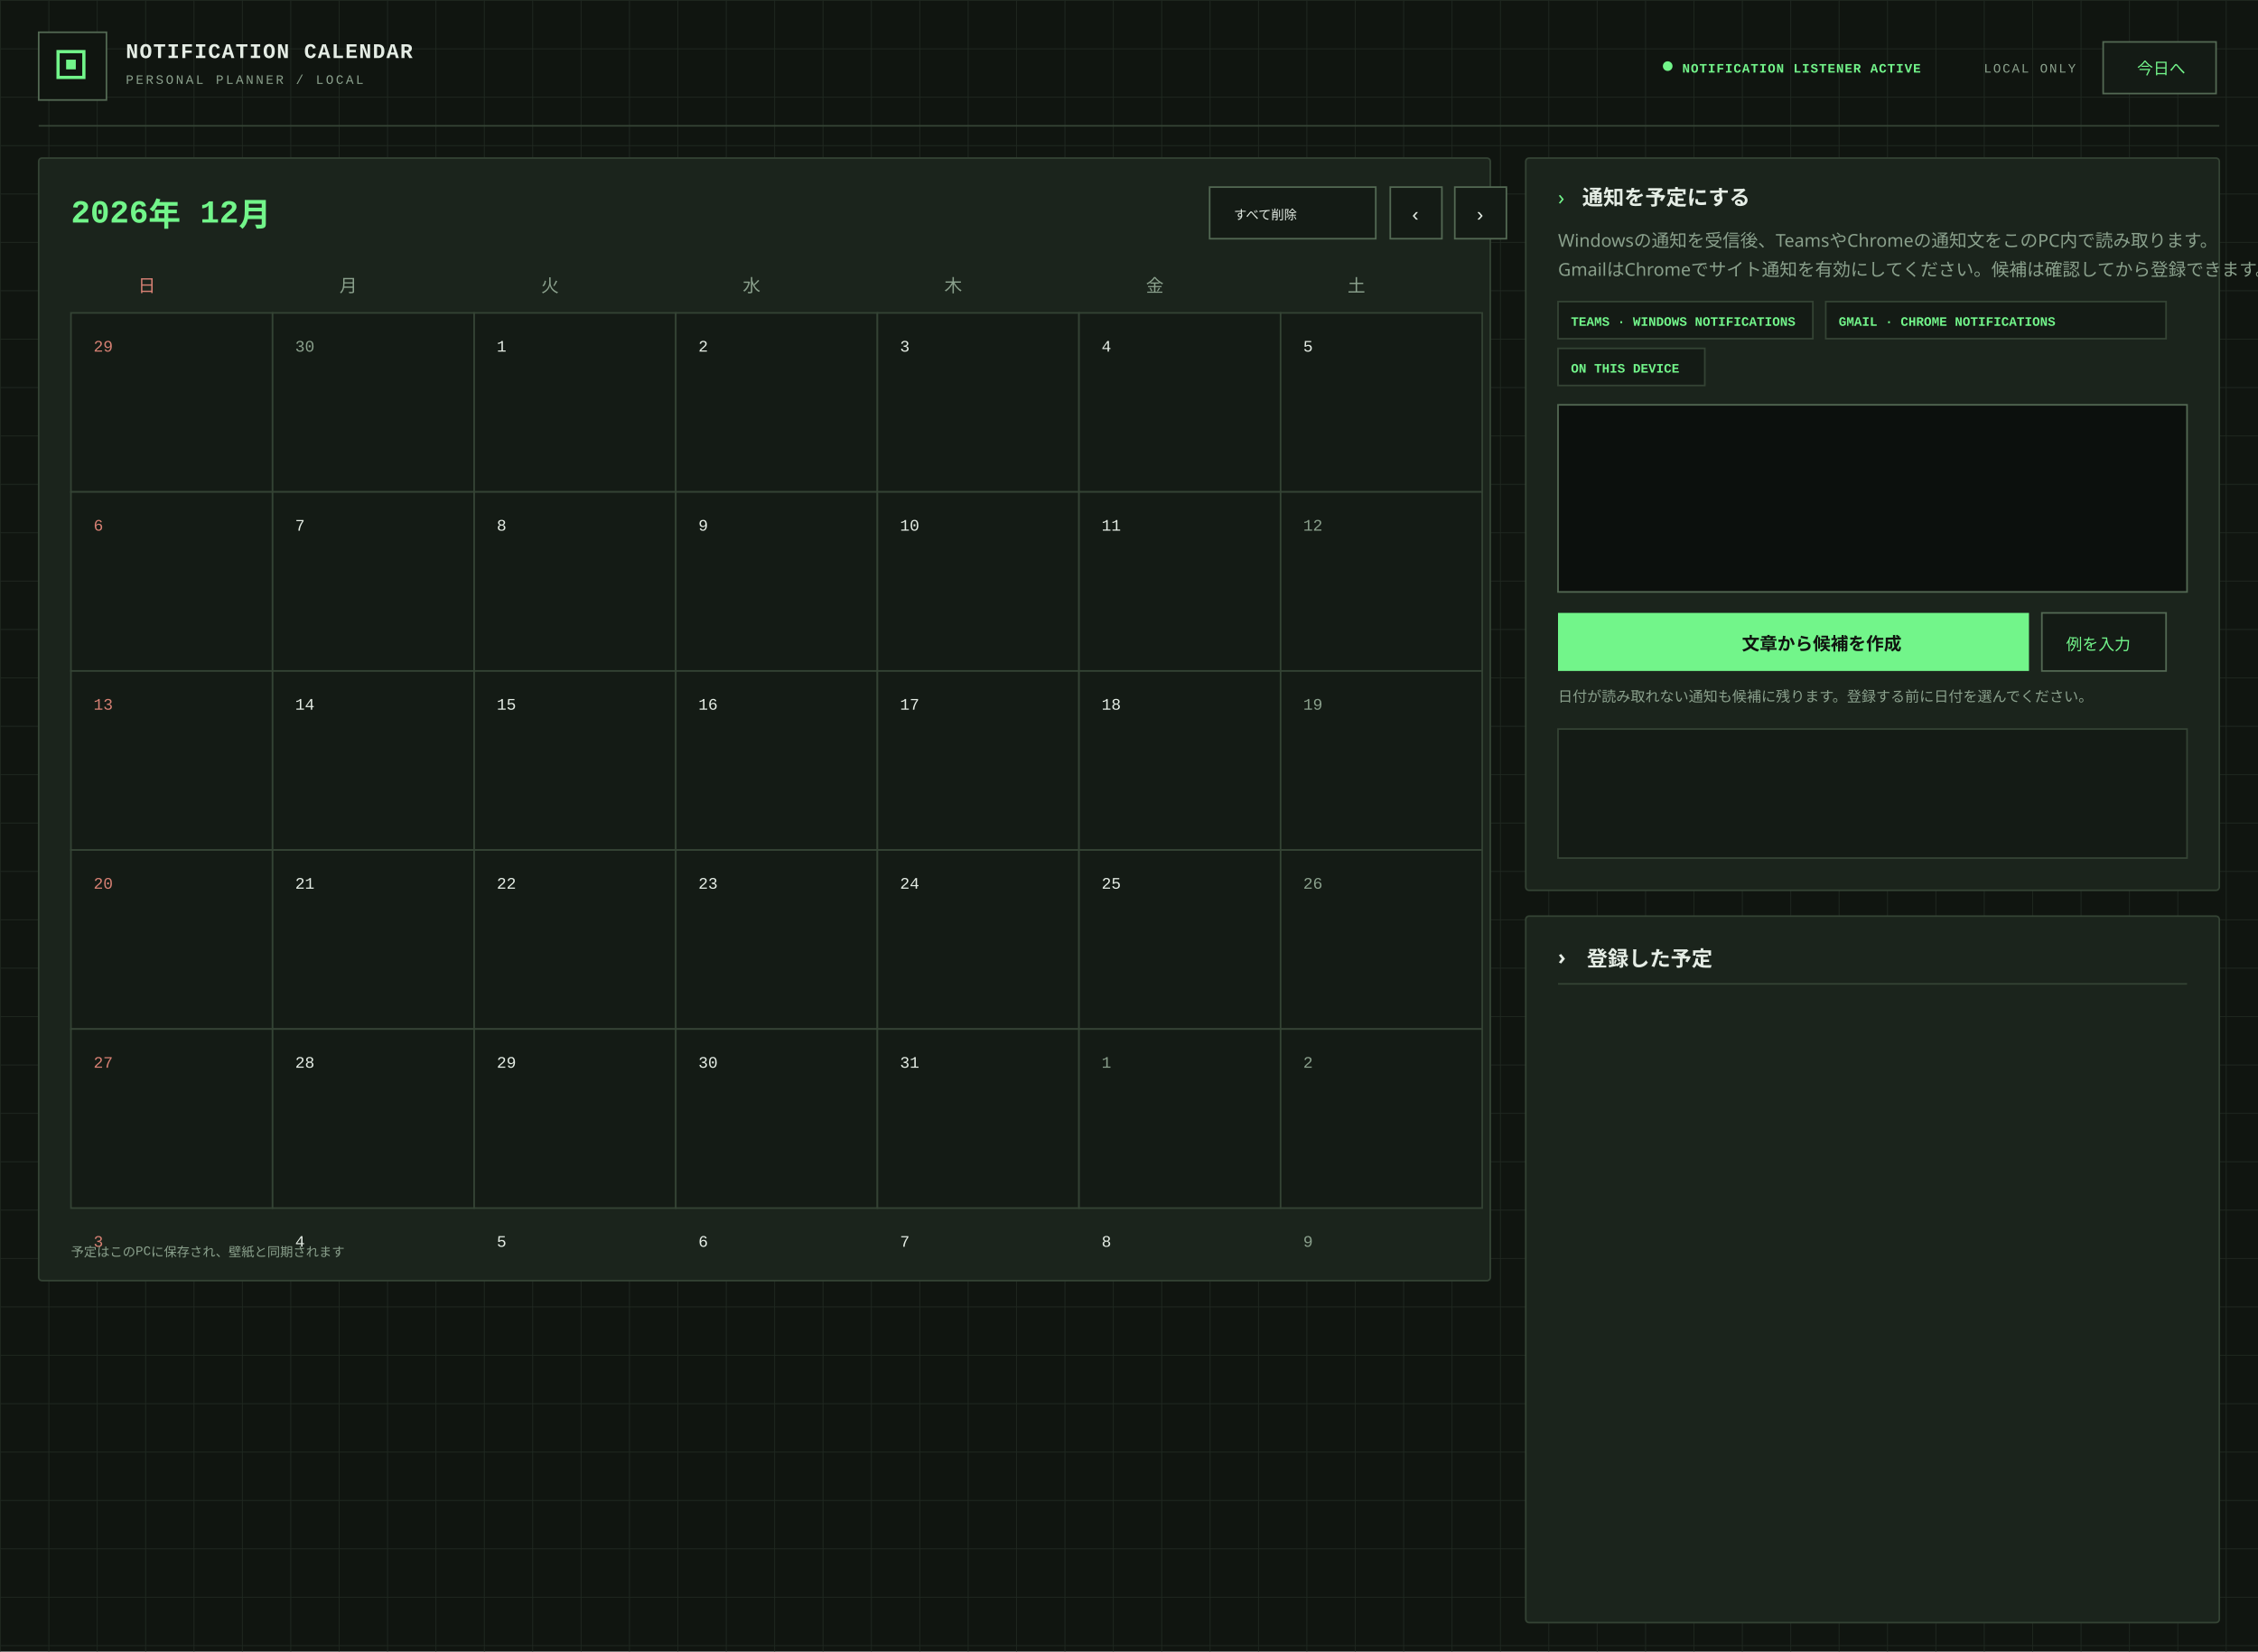
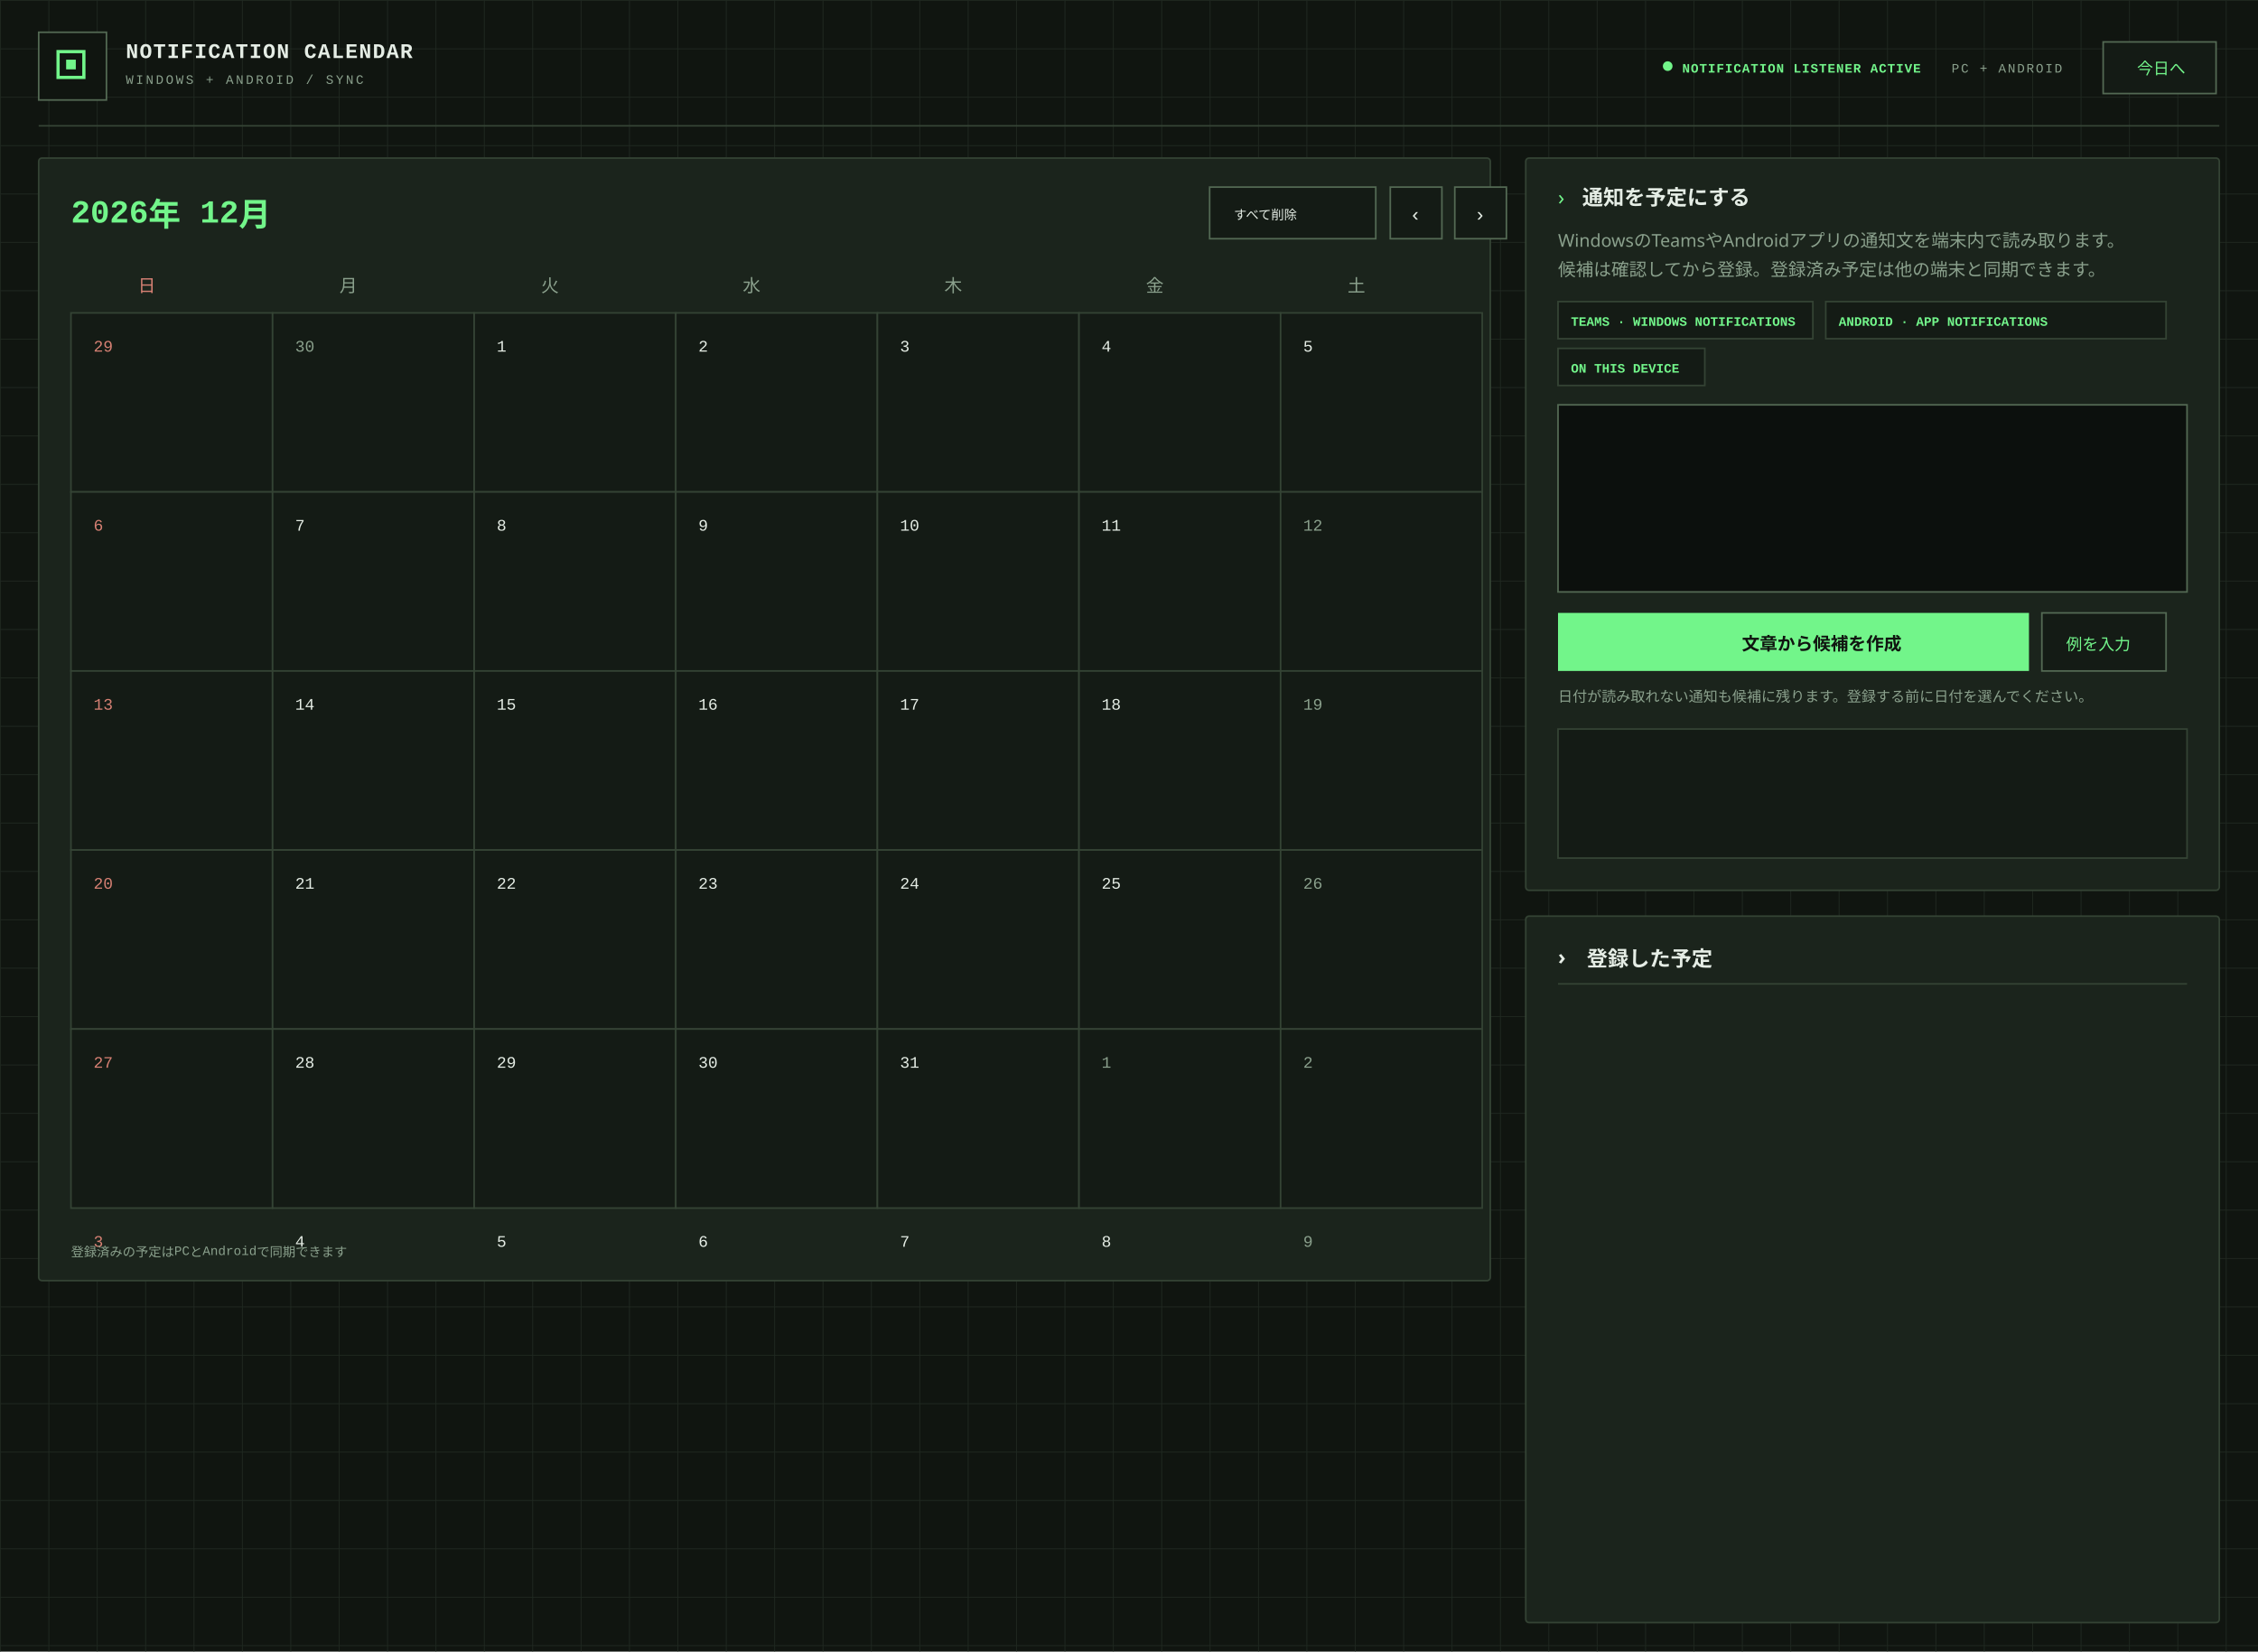
<svg xmlns="http://www.w3.org/2000/svg" viewBox="0 0 1400 1024" role="img" aria-labelledby="title desc">
  <defs>
    <pattern id="grid" width="30" height="30" patternUnits="userSpaceOnUse">
      <path d="M30 0H0V30" fill="none" stroke="#273229" stroke-width="1" />
    </pattern>
    <style>
      .mono{font-family:Consolas,'Courier New',monospace}.sans{font-family:'Segoe UI','Yu Gothic UI',sans-serif}
      .main{fill:#101510}.panel{fill:#1b241c;stroke:#344334;stroke-width:1}.cell{fill:#141b15;stroke:#344334;stroke-width:1}
      .muted{fill:#8aa08c}.bright{fill:#e5ede5}.green{fill:#72f58a}.small{font-size:10px}.tiny{font-size:8px}.copy{font-size:11px}
    </style>
  </defs>
  <rect class="main" width="1400" height="1024" />
  <rect width="1400" height="1024" fill="url(#grid)" opacity=".65" />
  <g class="mono">
    <rect x="24" y="20" width="42" height="42" fill="#101510" stroke="#536953" />
    <rect x="36" y="32" width="16" height="16" fill="none" stroke="#72f58a" stroke-width="2" />
    <rect x="41" y="37" width="6" height="6" fill="#72f58a" />
    <text x="78" y="36" fill="#e5ede5" font-size="13" font-weight="700" letter-spacing=".7">NOTIFICATION CALENDAR</text>
-     <text x="78" y="52" class="muted tiny" letter-spacing="1.4">PERSONAL PLANNER / LOCAL</text>
+     <text x="78" y="52" class="muted tiny" letter-spacing="1.4">WINDOWS + ANDROID / SYNC</text>
    <circle cx="1034" cy="41" r="3" class="green" />
    <text x="1043" y="45" class="green tiny" font-weight="700" letter-spacing=".5">NOTIFICATION LISTENER ACTIVE</text>
-     <text x="1230" y="45" class="muted tiny" letter-spacing="1">LOCAL ONLY</text>
+     <text x="1210" y="45" class="muted tiny" letter-spacing="1">PC + ANDROID</text>
    <rect x="1304" y="26" width="70" height="32" fill="#141b15" stroke="#536953" />
    <text x="1325" y="46" class="green small">今日へ</text>
  </g>
  <path d="M24 78H1376" stroke="#344334" />
  <rect class="panel" x="24" y="98" width="900" height="696" rx="2" />
  <g class="mono">
    <text x="44" y="138" class="green" font-size="20" font-weight="700">2026年 12月</text>
    <rect x="750" y="116" width="103" height="32" fill="#141b15" stroke="#536953" />
    <text x="765" y="136" class="bright tiny">すべて削除</text>
    <rect x="862" y="116" width="32" height="32" fill="#141b15" stroke="#536953" />
    <text x="874" y="137" class="bright">‹</text>
    <rect x="902" y="116" width="32" height="32" fill="#141b15" stroke="#536953" />
    <text x="914" y="137" class="bright">›</text>
  </g>
  <g class="sans" font-size="11" text-anchor="middle">
    <text x="91" y="181" fill="#d68073">日</text>
    <text x="216" y="181" class="muted">月</text>
    <text x="341" y="181" class="muted">火</text>
    <text x="466" y="181" class="muted">水</text>
    <text x="591" y="181" class="muted">木</text>
    <text x="716" y="181" class="muted">金</text>
    <text x="841" y="181" class="muted">土</text>
  </g>
  <g>
    <rect class="cell" x="44" y="194" width="125" height="111" />
    <rect class="cell" x="169" y="194" width="125" height="111" />
    <rect class="cell" x="294" y="194" width="125" height="111" />
    <rect class="cell" x="419" y="194" width="125" height="111" />
    <rect class="cell" x="544" y="194" width="125" height="111" />
    <rect class="cell" x="669" y="194" width="125" height="111" />
    <rect class="cell" x="794" y="194" width="125" height="111" />
    <rect class="cell" x="44" y="305" width="125" height="111" />
    <rect class="cell" x="169" y="305" width="125" height="111" />
    <rect class="cell" x="294" y="305" width="125" height="111" />
    <rect class="cell" x="419" y="305" width="125" height="111" />
    <rect class="cell" x="544" y="305" width="125" height="111" />
    <rect class="cell" x="669" y="305" width="125" height="111" />
    <rect class="cell" x="794" y="305" width="125" height="111" />
    <rect class="cell" x="44" y="416" width="125" height="111" />
    <rect class="cell" x="169" y="416" width="125" height="111" />
    <rect class="cell" x="294" y="416" width="125" height="111" />
    <rect class="cell" x="419" y="416" width="125" height="111" />
    <rect class="cell" x="544" y="416" width="125" height="111" />
    <rect class="cell" x="669" y="416" width="125" height="111" />
    <rect class="cell" x="794" y="416" width="125" height="111" />
    <rect class="cell" x="44" y="527" width="125" height="111" />
    <rect class="cell" x="169" y="527" width="125" height="111" />
    <rect class="cell" x="294" y="527" width="125" height="111" />
    <rect class="cell" x="419" y="527" width="125" height="111" />
    <rect class="cell" x="544" y="527" width="125" height="111" />
    <rect class="cell" x="669" y="527" width="125" height="111" />
    <rect class="cell" x="794" y="527" width="125" height="111" />
    <rect class="cell" x="44" y="638" width="125" height="111" />
    <rect class="cell" x="169" y="638" width="125" height="111" />
    <rect class="cell" x="294" y="638" width="125" height="111" />
    <rect class="cell" x="419" y="638" width="125" height="111" />
    <rect class="cell" x="544" y="638" width="125" height="111" />
    <rect class="cell" x="669" y="638" width="125" height="111" />
    <rect class="cell" x="794" y="638" width="125" height="111" />
  </g>
  <g class="mono small">
    <text x="58" y="218" fill="#d68073">29</text>
    <text x="183" y="218" class="muted">30</text>
    <text x="308" y="218" class="bright">1</text>
    <text x="433" y="218" class="bright">2</text>
    <text x="558" y="218" class="bright">3</text>
    <text x="683" y="218" class="bright">4</text>
    <text x="808" y="218" class="bright">5</text>
    <text x="58" y="329" fill="#d68073">6</text>
    <text x="183" y="329" class="bright">7</text>
    <text x="308" y="329" class="bright">8</text>
    <text x="433" y="329" class="bright">9</text>
    <text x="558" y="329" class="bright">10</text>
    <text x="683" y="329" class="bright">11</text>
    <text x="808" y="329" class="muted">12</text>
    <text x="58" y="440" fill="#d68073">13</text>
    <text x="183" y="440" class="bright">14</text>
    <text x="308" y="440" class="bright">15</text>
    <text x="433" y="440" class="bright">16</text>
    <text x="558" y="440" class="bright">17</text>
    <text x="683" y="440" class="bright">18</text>
    <text x="808" y="440" class="muted">19</text>
    <text x="58" y="551" fill="#d68073">20</text>
    <text x="183" y="551" class="bright">21</text>
    <text x="308" y="551" class="bright">22</text>
    <text x="433" y="551" class="bright">23</text>
    <text x="558" y="551" class="bright">24</text>
    <text x="683" y="551" class="bright">25</text>
    <text x="808" y="551" class="muted">26</text>
    <text x="58" y="662" fill="#d68073">27</text>
    <text x="183" y="662" class="bright">28</text>
    <text x="308" y="662" class="bright">29</text>
    <text x="433" y="662" class="bright">30</text>
    <text x="558" y="662" class="bright">31</text>
    <text x="683" y="662" class="muted">1</text>
    <text x="808" y="662" class="muted">2</text>
    <text x="58" y="773" fill="#d68073">3</text>
    <text x="183" y="773" class="bright">4</text>
    <text x="308" y="773" class="bright">5</text>
    <text x="433" y="773" class="bright">6</text>
    <text x="558" y="773" class="bright">7</text>
    <text x="683" y="773" class="bright">8</text>
    <text x="808" y="773" class="muted">9</text>
  </g>
-   <text x="44" y="779" class="mono muted" font-size="8">予定はこのPCに保存され、壁紙と同期されます</text>
+   <text x="44" y="779" class="mono muted" font-size="8">登録済みの予定はPCとAndroidで同期できます</text>
  <rect class="panel" x="946" y="98" width="430" height="454" rx="2" />
  <g class="sans">
    <text x="966" y="127" class="green" font-size="13">›</text>
    <text x="981" y="127" class="bright" font-size="13" font-weight="700">通知を予定にする</text>
-     <text x="966" y="153" class="muted" font-size="11">Windowsの通知を受信後、TeamsやChromeの通知文をこのPC内で読み取ります。</text>
-     <text x="966" y="171" class="muted" font-size="11">GmailはChromeでサイト通知を有効にしてください。候補は確認してから登録できます。</text>
+     <text x="966" y="153" class="muted" font-size="11">WindowsのTeamsやAndroidアプリの通知文を端末内で読み取ります。</text>
+     <text x="966" y="171" class="muted" font-size="11">候補は確認してから登録。登録済み予定は他の端末と同期できます。</text>
  </g>
  <g class="mono tiny" font-weight="700">
    <rect x="966" y="187" width="158" height="23" fill="#141b15" stroke="#344334" />
    <text x="974" y="202" class="green">TEAMS · WINDOWS NOTIFICATIONS</text>
    <rect x="1132" y="187" width="211" height="23" fill="#141b15" stroke="#344334" />
-     <text x="1140" y="202" class="green">GMAIL · CHROME NOTIFICATIONS</text>
+     <text x="1140" y="202" class="green">ANDROID · APP NOTIFICATIONS</text>
    <rect x="966" y="216" width="91" height="23" fill="#141b15" stroke="#344334" />
    <text x="974" y="231" class="green">ON THIS DEVICE</text>
  </g>
  <rect x="966" y="251" width="390" height="116" fill="#0c100d" stroke="#536953" />
  <path d="M966 381H1257" stroke="#72f58a" stroke-width="1" />
  <rect x="966" y="380" width="292" height="36" fill="#72f58a" />
  <text x="1080" y="403" class="sans" fill="#101510" font-size="11" font-weight="700">文章から候補を作成</text>
  <rect x="1266" y="380" width="77" height="36" fill="#141b15" stroke="#536953" />
  <text x="1281" y="403" class="sans green" font-size="10">例を入力</text>
  <text x="966" y="435" class="sans muted" font-size="9">日付が読み取れない通知も候補に残ります。登録する前に日付を選んでください。</text>
  <rect x="966" y="452" width="390" height="80" fill="#141b15" stroke="#344334" />
  <rect class="panel" x="946" y="568" width="430" height="438" rx="2" />
  <text x="966" y="598" class="sans bright" font-size="13" font-weight="700">›　登録した予定</text>
  <path d="M966 610H1356" stroke="#344334" />
  <g class="sans" aria-label="登録済みの予定はありません" />
</svg>
